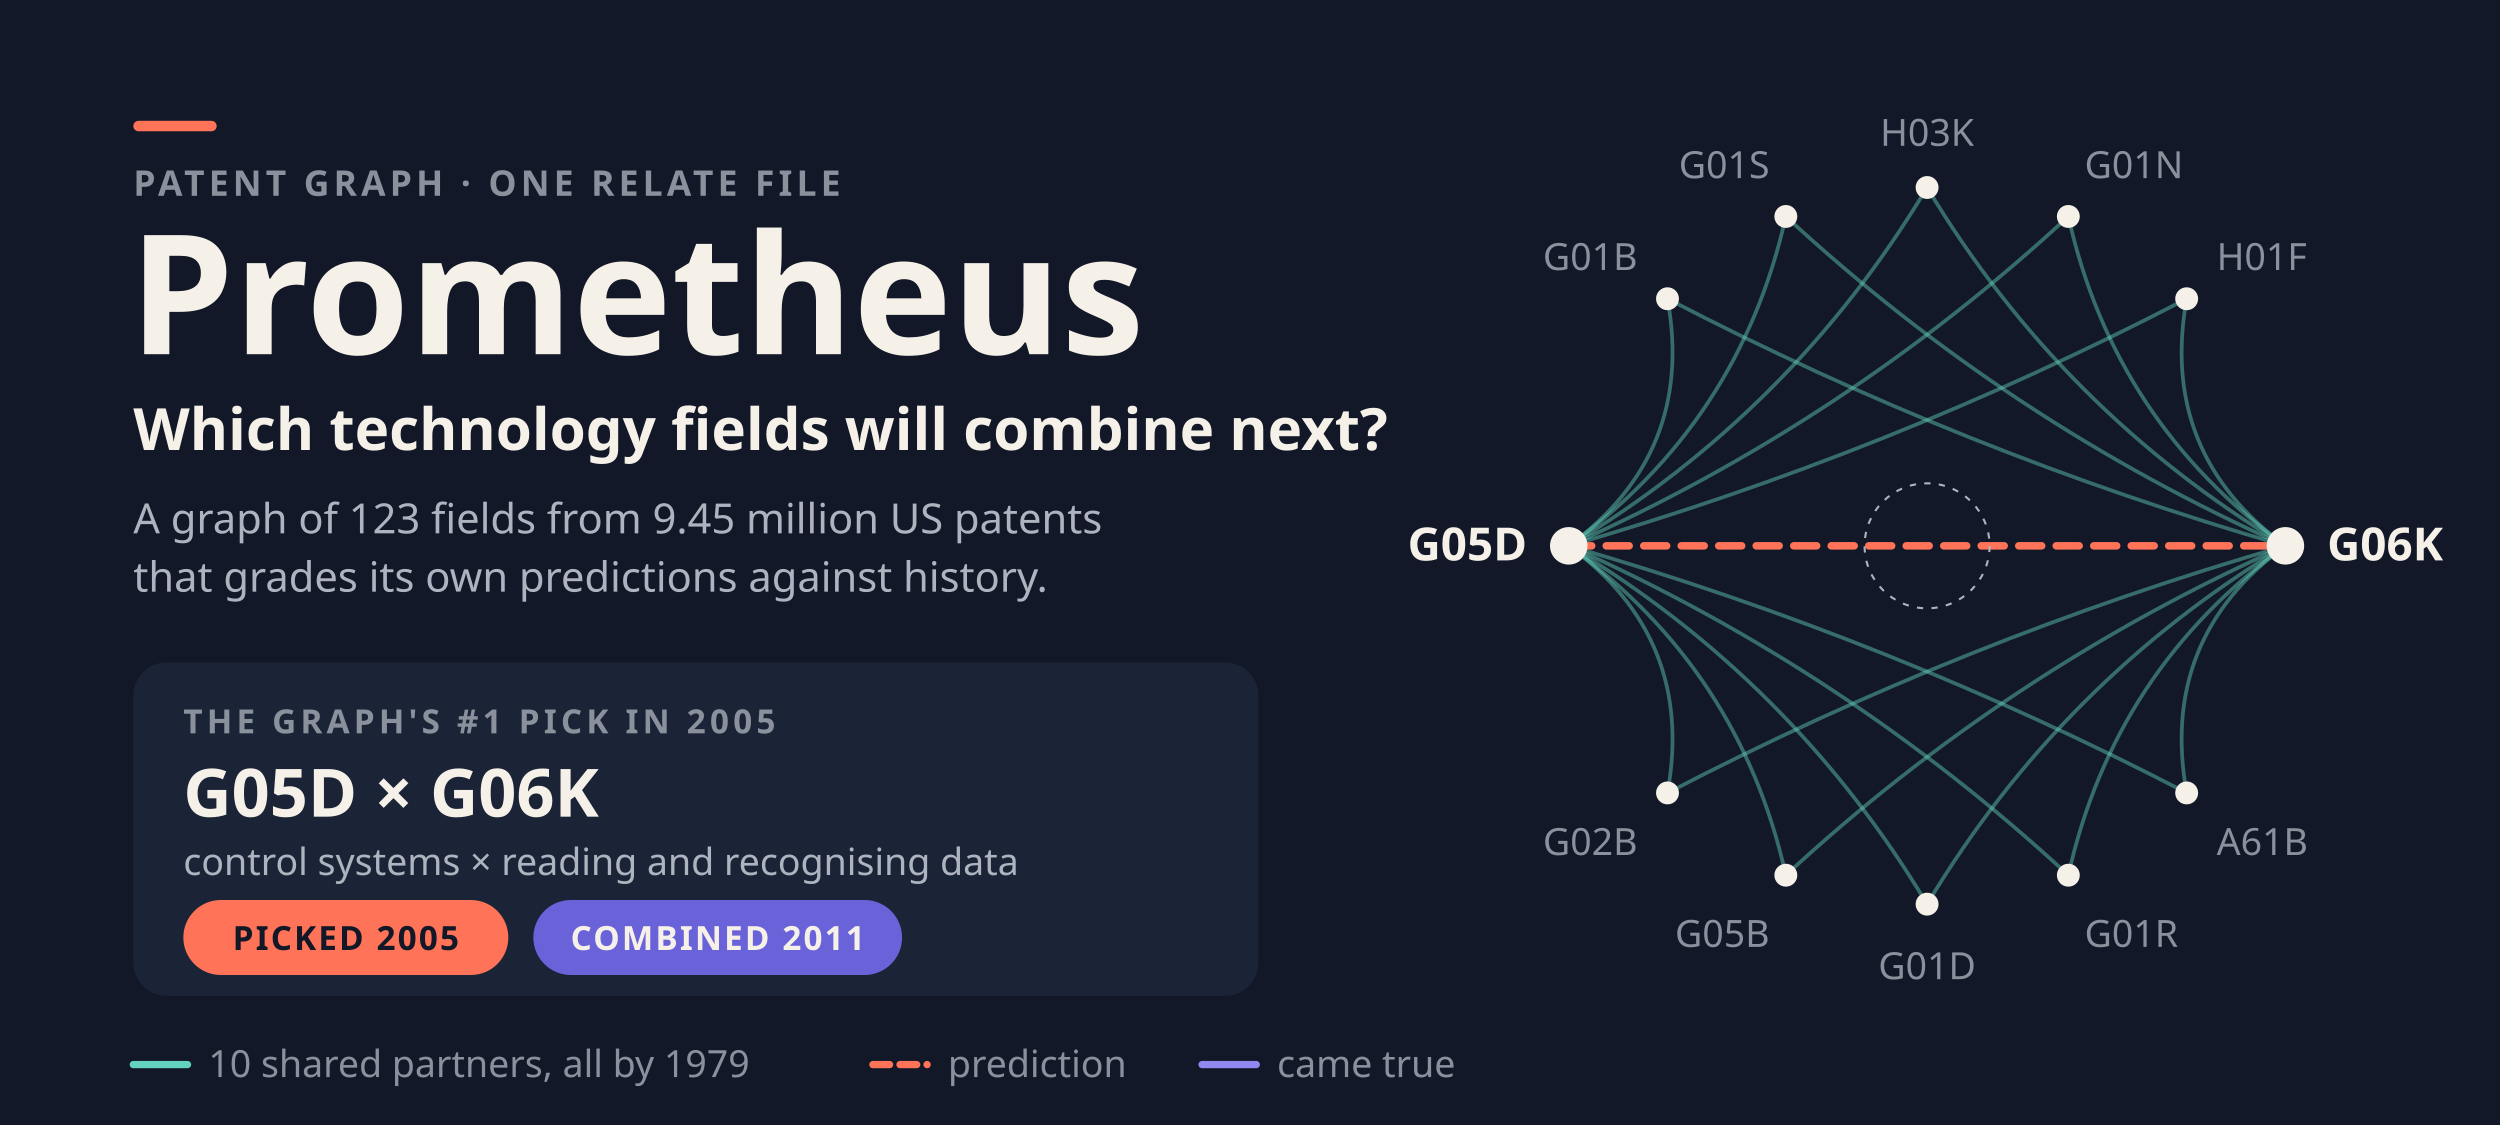
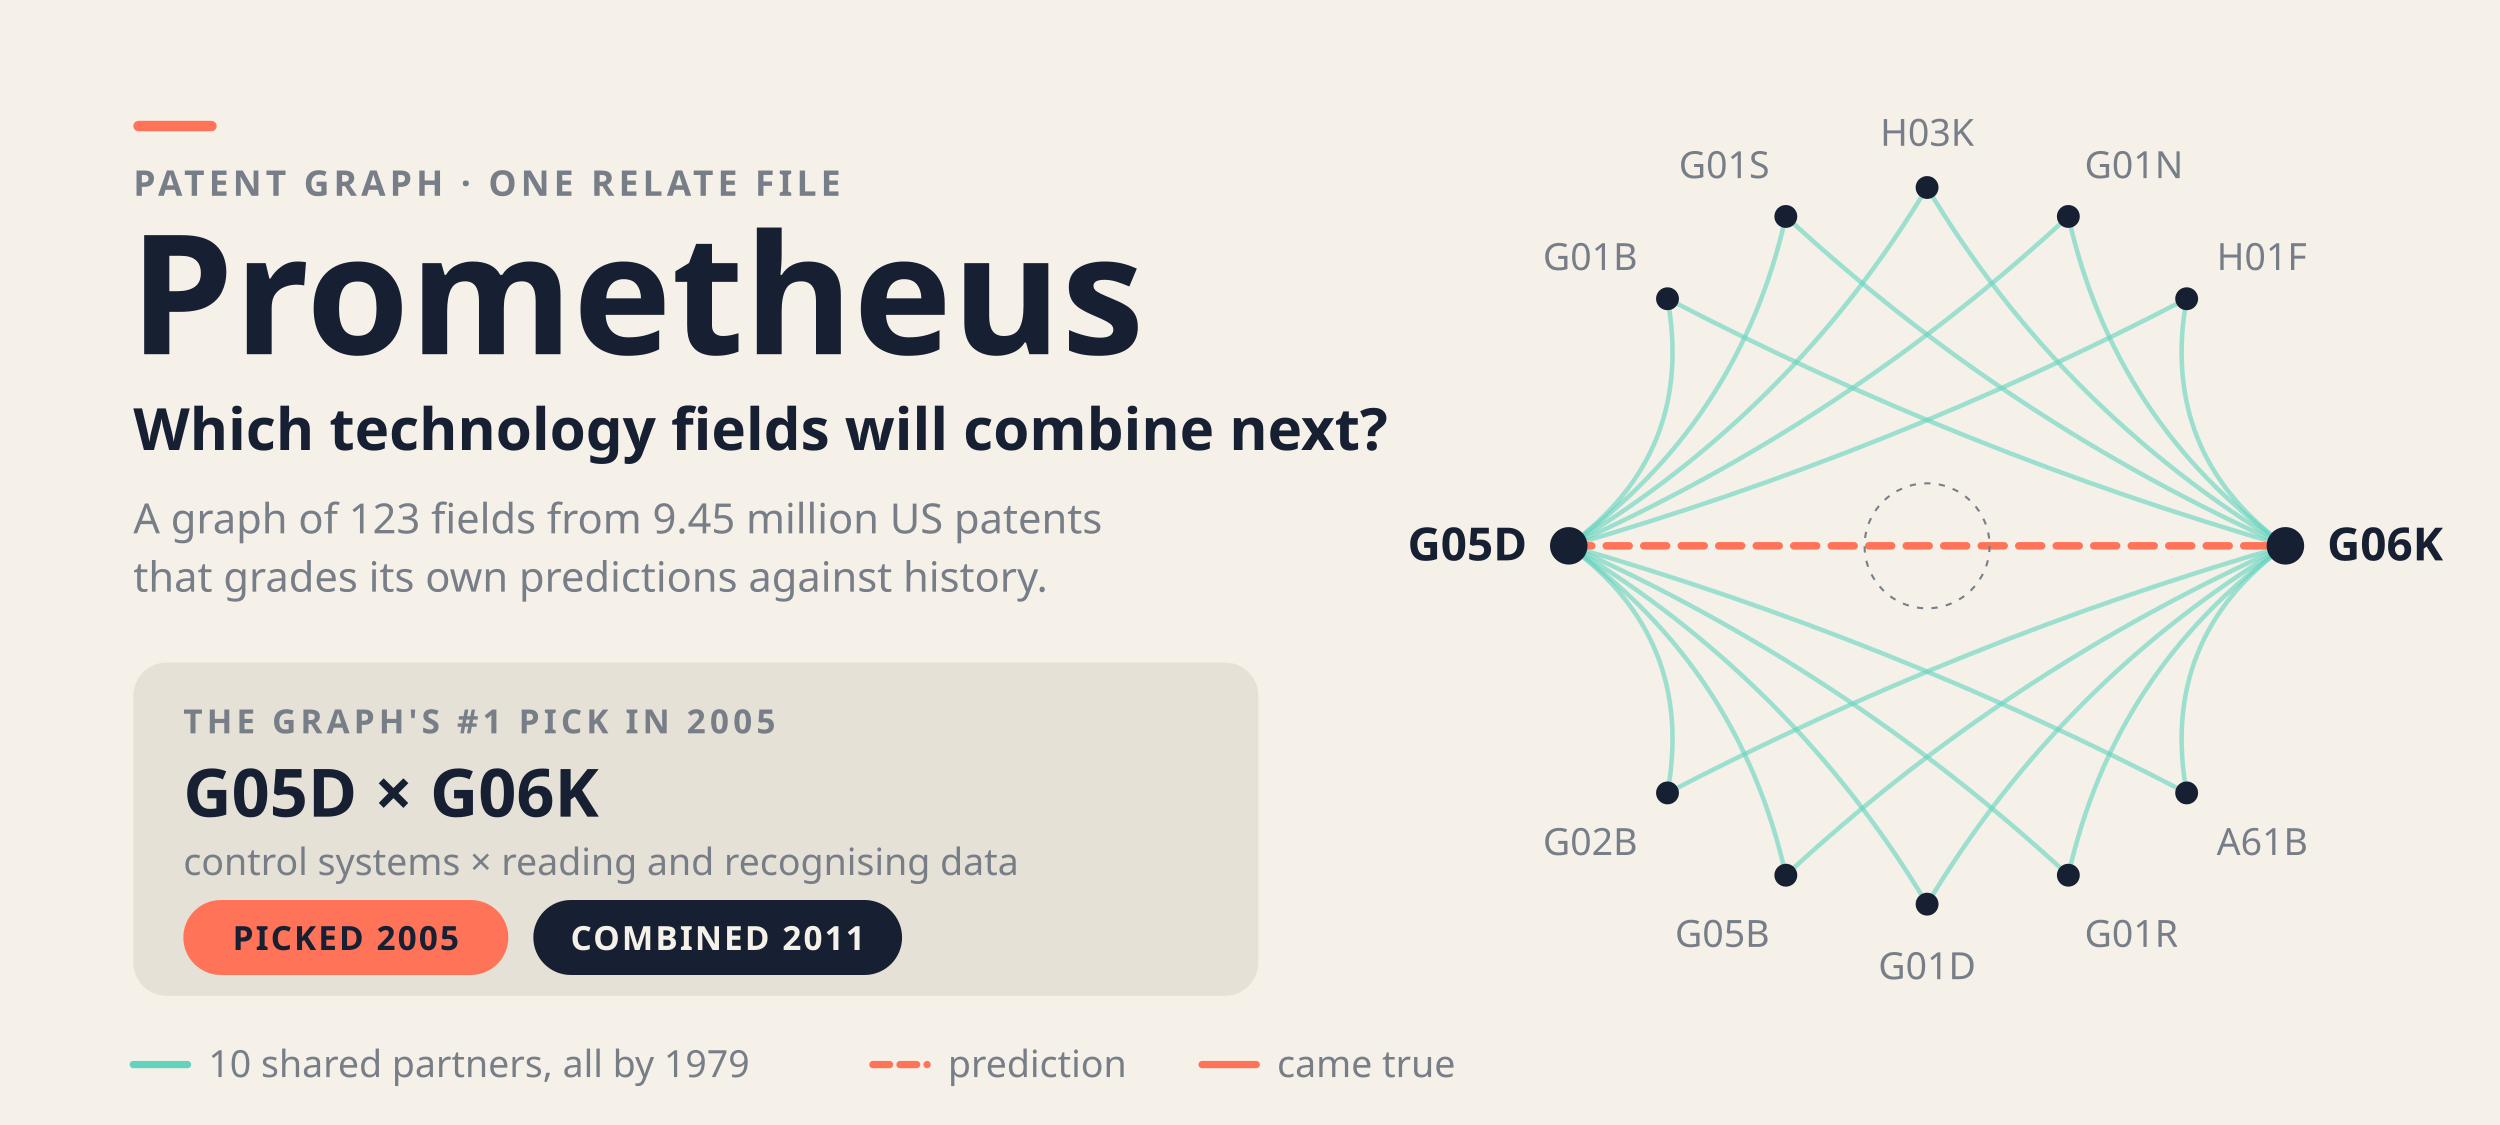
<svg xmlns="http://www.w3.org/2000/svg" viewBox="0 0 1200 540" width="1200" height="540" role="img" aria-label="Prometheus: a graph of technology fields that predicts which will combine next">
-   <rect width="1200" height="540" fill="#121827" />
+   <rect width="1200" height="540" fill="#F5F1E9" />
  <rect x="64" y="58" width="40" height="5" rx="2.5" fill="#FF7458" />
-   <text x="64" y="94" text-anchor="start" font-size="17" font-weight="600" letter-spacing="2" fill="#8A919D" font-family="system-ui, -apple-system, 'Segoe UI', 'Noto Sans', Helvetica, Arial, sans-serif">PATENT GRAPH  ·  ONE RELATE FILE</text>
-   <text x="62" y="170" font-size="80" font-weight="600" fill="#F5F1E9" font-family="system-ui, -apple-system, 'Segoe UI', 'Noto Sans', Helvetica, Arial, sans-serif">Prometheus</text>
-   <text x="64" y="216" font-size="28" font-weight="600" fill="#F5F1E9" font-family="system-ui, -apple-system, 'Segoe UI', 'Noto Sans', Helvetica, Arial, sans-serif">Which technology fields will combine next?</text>
-   <text x="64" y="256" font-size="20" fill="#AEB4BF" font-family="system-ui, -apple-system, 'Segoe UI', 'Noto Sans', Helvetica, Arial, sans-serif">A graph of 123 fields from 9.45 million US patents</text>
-   <text x="64" y="284" font-size="20" fill="#AEB4BF" font-family="system-ui, -apple-system, 'Segoe UI', 'Noto Sans', Helvetica, Arial, sans-serif">that grades its own predictions against history.</text>
-   <rect x="64" y="318" width="540" height="160" rx="16" fill="#1B2336" />
-   <text x="88" y="352" text-anchor="start" font-size="16" font-weight="600" letter-spacing="2" fill="#8A919D" font-family="system-ui, -apple-system, 'Segoe UI', 'Noto Sans', Helvetica, Arial, sans-serif">THE GRAPH'S #1 PICK IN 2005</text>
-   <text x="88" y="392" font-size="32" font-weight="600" fill="#F5F1E9" font-family="system-ui, -apple-system, 'Segoe UI', 'Noto Sans', Helvetica, Arial, sans-serif">G05D × G06K</text>
-   <text x="88" y="420" font-size="18" fill="#AEB4BF" font-family="system-ui, -apple-system, 'Segoe UI', 'Noto Sans', Helvetica, Arial, sans-serif">control systems × reading and recognising data</text>
+   <text x="64" y="94" text-anchor="start" font-size="17" font-weight="600" letter-spacing="2" fill="#777E88" font-family="system-ui, -apple-system, 'Segoe UI', 'Noto Sans', Helvetica, Arial, sans-serif">PATENT GRAPH  ·  ONE RELATE FILE</text>
+   <text x="62" y="170" font-size="80" font-weight="600" fill="#172033" font-family="system-ui, -apple-system, 'Segoe UI', 'Noto Sans', Helvetica, Arial, sans-serif">Prometheus</text>
+   <text x="64" y="216" font-size="28" font-weight="600" fill="#172033" font-family="system-ui, -apple-system, 'Segoe UI', 'Noto Sans', Helvetica, Arial, sans-serif">Which technology fields will combine next?</text>
+   <text x="64" y="256" font-size="20" fill="#777E88" font-family="system-ui, -apple-system, 'Segoe UI', 'Noto Sans', Helvetica, Arial, sans-serif">A graph of 123 fields from 9.45 million US patents</text>
+   <text x="64" y="284" font-size="20" fill="#777E88" font-family="system-ui, -apple-system, 'Segoe UI', 'Noto Sans', Helvetica, Arial, sans-serif">that grades its own predictions against history.</text>
+   <rect x="64" y="318" width="540" height="160" rx="16" fill="#E6E1D6" />
+   <text x="88" y="352" text-anchor="start" font-size="16" font-weight="600" letter-spacing="2" fill="#777E88" font-family="system-ui, -apple-system, 'Segoe UI', 'Noto Sans', Helvetica, Arial, sans-serif">THE GRAPH'S #1 PICK IN 2005</text>
+   <text x="88" y="392" font-size="32" font-weight="600" fill="#172033" font-family="system-ui, -apple-system, 'Segoe UI', 'Noto Sans', Helvetica, Arial, sans-serif">G05D × G06K</text>
+   <text x="88" y="420" font-size="18" fill="#777E88" font-family="system-ui, -apple-system, 'Segoe UI', 'Noto Sans', Helvetica, Arial, sans-serif">control systems × reading and recognising data</text>
  <rect x="88" y="432" width="156" height="36" rx="18" fill="#FF7458" />
-   <text x="166.0" y="456" text-anchor="middle" font-size="16" font-weight="600" letter-spacing="1" fill="#121827" font-family="system-ui, -apple-system, 'Segoe UI', 'Noto Sans', Helvetica, Arial, sans-serif">PICKED 2005</text>
-   <rect x="256" y="432" width="177" height="36" rx="18" fill="#6A62D9" />
+   <text x="166.0" y="456" text-anchor="middle" font-size="16" font-weight="600" letter-spacing="1" fill="#172033" font-family="system-ui, -apple-system, 'Segoe UI', 'Noto Sans', Helvetica, Arial, sans-serif">PICKED 2005</text>
+   <rect x="256" y="432" width="177" height="36" rx="18" fill="#172033" />
  <text x="344.5" y="456" text-anchor="middle" font-size="16" font-weight="600" letter-spacing="1" fill="#F5F1E9" font-family="system-ui, -apple-system, 'Segoe UI', 'Noto Sans', Helvetica, Arial, sans-serif">COMBINED 2011</text>
  <line x1="64" y1="511" x2="90" y2="511" stroke="#63D3BE" stroke-width="3.5" stroke-linecap="round" />
-   <text x="100" y="517" font-size="18" fill="#8A919D" font-family="system-ui, -apple-system, 'Segoe UI', 'Noto Sans', Helvetica, Arial, sans-serif">10 shared partners, all by 1979</text>
+   <text x="100" y="517" font-size="18" fill="#777E88" font-family="system-ui, -apple-system, 'Segoe UI', 'Noto Sans', Helvetica, Arial, sans-serif">10 shared partners, all by 1979</text>
  <line x1="419" y1="511" x2="445" y2="511" stroke="#FF7458" stroke-width="3.5" stroke-dasharray="8 5" stroke-linecap="round" />
-   <text x="455" y="517" font-size="18" fill="#8A919D" font-family="system-ui, -apple-system, 'Segoe UI', 'Noto Sans', Helvetica, Arial, sans-serif">prediction</text>
-   <line x1="577" y1="511" x2="603" y2="511" stroke="#8F88F0" stroke-width="3.5" stroke-linecap="round" />
-   <text x="613" y="517" font-size="18" fill="#8A919D" font-family="system-ui, -apple-system, 'Segoe UI', 'Noto Sans', Helvetica, Arial, sans-serif">came true</text>
-   <path d="M1049.6,380.6 Q1036.2,306.5 1097.0,262.0" fill="none" stroke="#63D3BE" stroke-width="1.8" stroke-opacity="0.45" stroke-linecap="round" />
-   <path d="M1049.6,380.6 Q907.2,306.5 753.0,262.0" fill="none" stroke="#63D3BE" stroke-width="1.8" stroke-opacity="0.45" stroke-linecap="round" />
-   <path d="M925.0,434.0 Q860.5,326.5 753.0,262.0" fill="none" stroke="#63D3BE" stroke-width="1.8" stroke-opacity="0.45" stroke-linecap="round" />
-   <path d="M992.8,103.9 Q1014.9,202.7 1097.0,262.0" fill="none" stroke="#63D3BE" stroke-width="1.8" stroke-opacity="0.45" stroke-linecap="round" />
-   <path d="M992.8,420.1 Q885.9,321.3 753.0,262.0" fill="none" stroke="#63D3BE" stroke-width="1.8" stroke-opacity="0.45" stroke-linecap="round" />
-   <path d="M753.0,262.0 Q907.2,217.5 1049.6,143.4" fill="none" stroke="#63D3BE" stroke-width="1.8" stroke-opacity="0.45" stroke-linecap="round" />
-   <path d="M1097.0,262.0 Q1036.2,217.5 1049.6,143.4" fill="none" stroke="#63D3BE" stroke-width="1.8" stroke-opacity="0.45" stroke-linecap="round" />
-   <path d="M992.8,420.1 Q1014.9,321.3 1097.0,262.0" fill="none" stroke="#63D3BE" stroke-width="1.8" stroke-opacity="0.45" stroke-linecap="round" />
-   <path d="M857.2,103.9 Q964.1,202.7 1097.0,262.0" fill="none" stroke="#63D3BE" stroke-width="1.8" stroke-opacity="0.45" stroke-linecap="round" />
-   <path d="M857.2,420.1 Q964.1,321.3 1097.0,262.0" fill="none" stroke="#63D3BE" stroke-width="1.8" stroke-opacity="0.45" stroke-linecap="round" />
-   <path d="M1097.0,262.0 Q989.5,197.5 925.0,90.0" fill="none" stroke="#63D3BE" stroke-width="1.8" stroke-opacity="0.45" stroke-linecap="round" />
-   <path d="M800.4,143.4 Q942.8,217.5 1097.0,262.0" fill="none" stroke="#63D3BE" stroke-width="1.8" stroke-opacity="0.45" stroke-linecap="round" />
-   <path d="M800.4,143.4 Q813.8,217.5 753.0,262.0" fill="none" stroke="#63D3BE" stroke-width="1.8" stroke-opacity="0.45" stroke-linecap="round" />
-   <path d="M925.0,434.0 Q989.5,326.5 1097.0,262.0" fill="none" stroke="#63D3BE" stroke-width="1.8" stroke-opacity="0.45" stroke-linecap="round" />
-   <path d="M992.8,103.9 Q885.9,202.7 753.0,262.0" fill="none" stroke="#63D3BE" stroke-width="1.8" stroke-opacity="0.45" stroke-linecap="round" />
-   <path d="M857.2,103.9 Q835.1,202.7 753.0,262.0" fill="none" stroke="#63D3BE" stroke-width="1.8" stroke-opacity="0.45" stroke-linecap="round" />
-   <path d="M800.4,380.6 Q942.8,306.5 1097.0,262.0" fill="none" stroke="#63D3BE" stroke-width="1.8" stroke-opacity="0.45" stroke-linecap="round" />
-   <path d="M800.4,380.6 Q813.8,306.5 753.0,262.0" fill="none" stroke="#63D3BE" stroke-width="1.8" stroke-opacity="0.45" stroke-linecap="round" />
-   <path d="M857.2,420.1 Q835.1,321.3 753.0,262.0" fill="none" stroke="#63D3BE" stroke-width="1.8" stroke-opacity="0.45" stroke-linecap="round" />
-   <path d="M753.0,262.0 Q860.5,197.5 925.0,90.0" fill="none" stroke="#63D3BE" stroke-width="1.8" stroke-opacity="0.45" stroke-linecap="round" />
+   <text x="455" y="517" font-size="18" fill="#777E88" font-family="system-ui, -apple-system, 'Segoe UI', 'Noto Sans', Helvetica, Arial, sans-serif">prediction</text>
+   <line x1="577" y1="511" x2="603" y2="511" stroke="#FF7458" stroke-width="3.5" stroke-linecap="round" />
+   <text x="613" y="517" font-size="18" fill="#777E88" font-family="system-ui, -apple-system, 'Segoe UI', 'Noto Sans', Helvetica, Arial, sans-serif">came true</text>
+   <path d="M1049.6,380.6 Q1036.2,306.5 1097.0,262.0" fill="none" stroke="#63D3BE" stroke-width="2.2" stroke-opacity="0.6" stroke-linecap="round" />
+   <path d="M1049.6,380.6 Q907.2,306.5 753.0,262.0" fill="none" stroke="#63D3BE" stroke-width="2.2" stroke-opacity="0.6" stroke-linecap="round" />
+   <path d="M925.0,434.0 Q860.5,326.5 753.0,262.0" fill="none" stroke="#63D3BE" stroke-width="2.2" stroke-opacity="0.6" stroke-linecap="round" />
+   <path d="M992.8,103.9 Q1014.9,202.7 1097.0,262.0" fill="none" stroke="#63D3BE" stroke-width="2.2" stroke-opacity="0.6" stroke-linecap="round" />
+   <path d="M992.8,420.1 Q885.9,321.3 753.0,262.0" fill="none" stroke="#63D3BE" stroke-width="2.2" stroke-opacity="0.6" stroke-linecap="round" />
+   <path d="M753.0,262.0 Q907.2,217.5 1049.6,143.4" fill="none" stroke="#63D3BE" stroke-width="2.2" stroke-opacity="0.6" stroke-linecap="round" />
+   <path d="M1097.0,262.0 Q1036.2,217.5 1049.6,143.4" fill="none" stroke="#63D3BE" stroke-width="2.2" stroke-opacity="0.6" stroke-linecap="round" />
+   <path d="M992.8,420.1 Q1014.9,321.3 1097.0,262.0" fill="none" stroke="#63D3BE" stroke-width="2.2" stroke-opacity="0.6" stroke-linecap="round" />
+   <path d="M857.2,103.9 Q964.1,202.7 1097.0,262.0" fill="none" stroke="#63D3BE" stroke-width="2.2" stroke-opacity="0.6" stroke-linecap="round" />
+   <path d="M857.2,420.1 Q964.1,321.3 1097.0,262.0" fill="none" stroke="#63D3BE" stroke-width="2.2" stroke-opacity="0.6" stroke-linecap="round" />
+   <path d="M1097.0,262.0 Q989.5,197.5 925.0,90.0" fill="none" stroke="#63D3BE" stroke-width="2.2" stroke-opacity="0.6" stroke-linecap="round" />
+   <path d="M800.4,143.4 Q942.8,217.5 1097.0,262.0" fill="none" stroke="#63D3BE" stroke-width="2.2" stroke-opacity="0.6" stroke-linecap="round" />
+   <path d="M800.4,143.4 Q813.8,217.5 753.0,262.0" fill="none" stroke="#63D3BE" stroke-width="2.2" stroke-opacity="0.6" stroke-linecap="round" />
+   <path d="M925.0,434.0 Q989.5,326.5 1097.0,262.0" fill="none" stroke="#63D3BE" stroke-width="2.2" stroke-opacity="0.6" stroke-linecap="round" />
+   <path d="M992.8,103.9 Q885.9,202.7 753.0,262.0" fill="none" stroke="#63D3BE" stroke-width="2.2" stroke-opacity="0.6" stroke-linecap="round" />
+   <path d="M857.2,103.9 Q835.1,202.7 753.0,262.0" fill="none" stroke="#63D3BE" stroke-width="2.2" stroke-opacity="0.6" stroke-linecap="round" />
+   <path d="M800.4,380.6 Q942.8,306.5 1097.0,262.0" fill="none" stroke="#63D3BE" stroke-width="2.2" stroke-opacity="0.6" stroke-linecap="round" />
+   <path d="M800.4,380.6 Q813.8,306.5 753.0,262.0" fill="none" stroke="#63D3BE" stroke-width="2.2" stroke-opacity="0.6" stroke-linecap="round" />
+   <path d="M857.2,420.1 Q835.1,321.3 753.0,262.0" fill="none" stroke="#63D3BE" stroke-width="2.2" stroke-opacity="0.6" stroke-linecap="round" />
+   <path d="M753.0,262.0 Q860.5,197.5 925.0,90.0" fill="none" stroke="#63D3BE" stroke-width="2.2" stroke-opacity="0.6" stroke-linecap="round" />
  <path d="M753.0,262.0 Q925.0,262.0 1097.0,262.0" fill="none" stroke="#FF7458" stroke-width="3.6" stroke-dasharray="11 7" stroke-linecap="round" />
-   <circle cx="753.0" cy="262.0" r="9" fill="#F5F1E9" />
-   <text x="733.0" y="269.0" text-anchor="end" font-size="22" font-weight="600" fill="#F5F1E9" font-family="system-ui, -apple-system, 'Segoe UI', 'Noto Sans', Helvetica, Arial, sans-serif">G05D</text>
-   <circle cx="1097.0" cy="262.0" r="9" fill="#F5F1E9" />
-   <text x="1117.0" y="269.0" text-anchor="start" font-size="22" font-weight="600" fill="#F5F1E9" font-family="system-ui, -apple-system, 'Segoe UI', 'Noto Sans', Helvetica, Arial, sans-serif">G06K</text>
-   <circle cx="800.4" cy="143.4" r="5.5" fill="#F5F1E9" />
-   <text x="786.0" y="129.6" text-anchor="end" font-size="18" font-weight="400" fill="#8A919D" font-family="system-ui, -apple-system, 'Segoe UI', 'Noto Sans', Helvetica, Arial, sans-serif">G01B</text>
-   <circle cx="857.2" cy="103.9" r="5.5" fill="#F5F1E9" />
-   <text x="849.4" y="85.5" text-anchor="end" font-size="18" font-weight="400" fill="#8A919D" font-family="system-ui, -apple-system, 'Segoe UI', 'Noto Sans', Helvetica, Arial, sans-serif">G01S</text>
-   <circle cx="925.0" cy="90.0" r="5.5" fill="#F5F1E9" />
-   <text x="925.0" y="70.0" text-anchor="middle" font-size="18" font-weight="400" fill="#8A919D" font-family="system-ui, -apple-system, 'Segoe UI', 'Noto Sans', Helvetica, Arial, sans-serif">H03K</text>
-   <circle cx="992.8" cy="103.9" r="5.5" fill="#F5F1E9" />
-   <text x="1000.6" y="85.5" text-anchor="start" font-size="18" font-weight="400" fill="#8A919D" font-family="system-ui, -apple-system, 'Segoe UI', 'Noto Sans', Helvetica, Arial, sans-serif">G01N</text>
-   <circle cx="1049.6" cy="143.4" r="5.5" fill="#F5F1E9" />
-   <text x="1064.0" y="129.6" text-anchor="start" font-size="18" font-weight="400" fill="#8A919D" font-family="system-ui, -apple-system, 'Segoe UI', 'Noto Sans', Helvetica, Arial, sans-serif">H01F</text>
-   <circle cx="800.4" cy="380.6" r="5.5" fill="#F5F1E9" />
-   <text x="786.0" y="410.4" text-anchor="end" font-size="18" font-weight="400" fill="#8A919D" font-family="system-ui, -apple-system, 'Segoe UI', 'Noto Sans', Helvetica, Arial, sans-serif">G02B</text>
-   <circle cx="857.2" cy="420.1" r="5.5" fill="#F5F1E9" />
-   <text x="849.4" y="454.5" text-anchor="end" font-size="18" font-weight="400" fill="#8A919D" font-family="system-ui, -apple-system, 'Segoe UI', 'Noto Sans', Helvetica, Arial, sans-serif">G05B</text>
-   <circle cx="925.0" cy="434.0" r="5.5" fill="#F5F1E9" />
-   <text x="925.0" y="470.0" text-anchor="middle" font-size="18" font-weight="400" fill="#8A919D" font-family="system-ui, -apple-system, 'Segoe UI', 'Noto Sans', Helvetica, Arial, sans-serif">G01D</text>
-   <circle cx="992.8" cy="420.1" r="5.5" fill="#F5F1E9" />
-   <text x="1000.6" y="454.5" text-anchor="start" font-size="18" font-weight="400" fill="#8A919D" font-family="system-ui, -apple-system, 'Segoe UI', 'Noto Sans', Helvetica, Arial, sans-serif">G01R</text>
-   <circle cx="1049.6" cy="380.6" r="5.5" fill="#F5F1E9" />
-   <text x="1064.0" y="410.4" text-anchor="start" font-size="18" font-weight="400" fill="#8A919D" font-family="system-ui, -apple-system, 'Segoe UI', 'Noto Sans', Helvetica, Arial, sans-serif">A61B</text>
-   <circle cx="925.0" cy="262.0" r="30" fill="none" stroke="#AEB4BF" stroke-dasharray="3 4" />
+   <circle cx="753.0" cy="262.0" r="9" fill="#172033" />
+   <text x="733.0" y="269.0" text-anchor="end" font-size="22" font-weight="600" fill="#172033" font-family="system-ui, -apple-system, 'Segoe UI', 'Noto Sans', Helvetica, Arial, sans-serif">G05D</text>
+   <circle cx="1097.0" cy="262.0" r="9" fill="#172033" />
+   <text x="1117.0" y="269.0" text-anchor="start" font-size="22" font-weight="600" fill="#172033" font-family="system-ui, -apple-system, 'Segoe UI', 'Noto Sans', Helvetica, Arial, sans-serif">G06K</text>
+   <circle cx="800.4" cy="143.4" r="5.5" fill="#172033" />
+   <text x="786.0" y="129.6" text-anchor="end" font-size="18" font-weight="400" fill="#777E88" font-family="system-ui, -apple-system, 'Segoe UI', 'Noto Sans', Helvetica, Arial, sans-serif">G01B</text>
+   <circle cx="857.2" cy="103.9" r="5.5" fill="#172033" />
+   <text x="849.4" y="85.5" text-anchor="end" font-size="18" font-weight="400" fill="#777E88" font-family="system-ui, -apple-system, 'Segoe UI', 'Noto Sans', Helvetica, Arial, sans-serif">G01S</text>
+   <circle cx="925.0" cy="90.0" r="5.5" fill="#172033" />
+   <text x="925.0" y="70.0" text-anchor="middle" font-size="18" font-weight="400" fill="#777E88" font-family="system-ui, -apple-system, 'Segoe UI', 'Noto Sans', Helvetica, Arial, sans-serif">H03K</text>
+   <circle cx="992.8" cy="103.9" r="5.5" fill="#172033" />
+   <text x="1000.6" y="85.5" text-anchor="start" font-size="18" font-weight="400" fill="#777E88" font-family="system-ui, -apple-system, 'Segoe UI', 'Noto Sans', Helvetica, Arial, sans-serif">G01N</text>
+   <circle cx="1049.6" cy="143.4" r="5.5" fill="#172033" />
+   <text x="1064.0" y="129.6" text-anchor="start" font-size="18" font-weight="400" fill="#777E88" font-family="system-ui, -apple-system, 'Segoe UI', 'Noto Sans', Helvetica, Arial, sans-serif">H01F</text>
+   <circle cx="800.4" cy="380.6" r="5.5" fill="#172033" />
+   <text x="786.0" y="410.4" text-anchor="end" font-size="18" font-weight="400" fill="#777E88" font-family="system-ui, -apple-system, 'Segoe UI', 'Noto Sans', Helvetica, Arial, sans-serif">G02B</text>
+   <circle cx="857.2" cy="420.1" r="5.5" fill="#172033" />
+   <text x="849.4" y="454.5" text-anchor="end" font-size="18" font-weight="400" fill="#777E88" font-family="system-ui, -apple-system, 'Segoe UI', 'Noto Sans', Helvetica, Arial, sans-serif">G05B</text>
+   <circle cx="925.0" cy="434.0" r="5.5" fill="#172033" />
+   <text x="925.0" y="470.0" text-anchor="middle" font-size="18" font-weight="400" fill="#777E88" font-family="system-ui, -apple-system, 'Segoe UI', 'Noto Sans', Helvetica, Arial, sans-serif">G01D</text>
+   <circle cx="992.8" cy="420.1" r="5.5" fill="#172033" />
+   <text x="1000.6" y="454.5" text-anchor="start" font-size="18" font-weight="400" fill="#777E88" font-family="system-ui, -apple-system, 'Segoe UI', 'Noto Sans', Helvetica, Arial, sans-serif">G01R</text>
+   <circle cx="1049.6" cy="380.6" r="5.5" fill="#172033" />
+   <text x="1064.0" y="410.4" text-anchor="start" font-size="18" font-weight="400" fill="#777E88" font-family="system-ui, -apple-system, 'Segoe UI', 'Noto Sans', Helvetica, Arial, sans-serif">A61B</text>
+   <circle cx="925.0" cy="262.0" r="30" fill="none" stroke="#777E88" stroke-dasharray="3 4" />
</svg>
